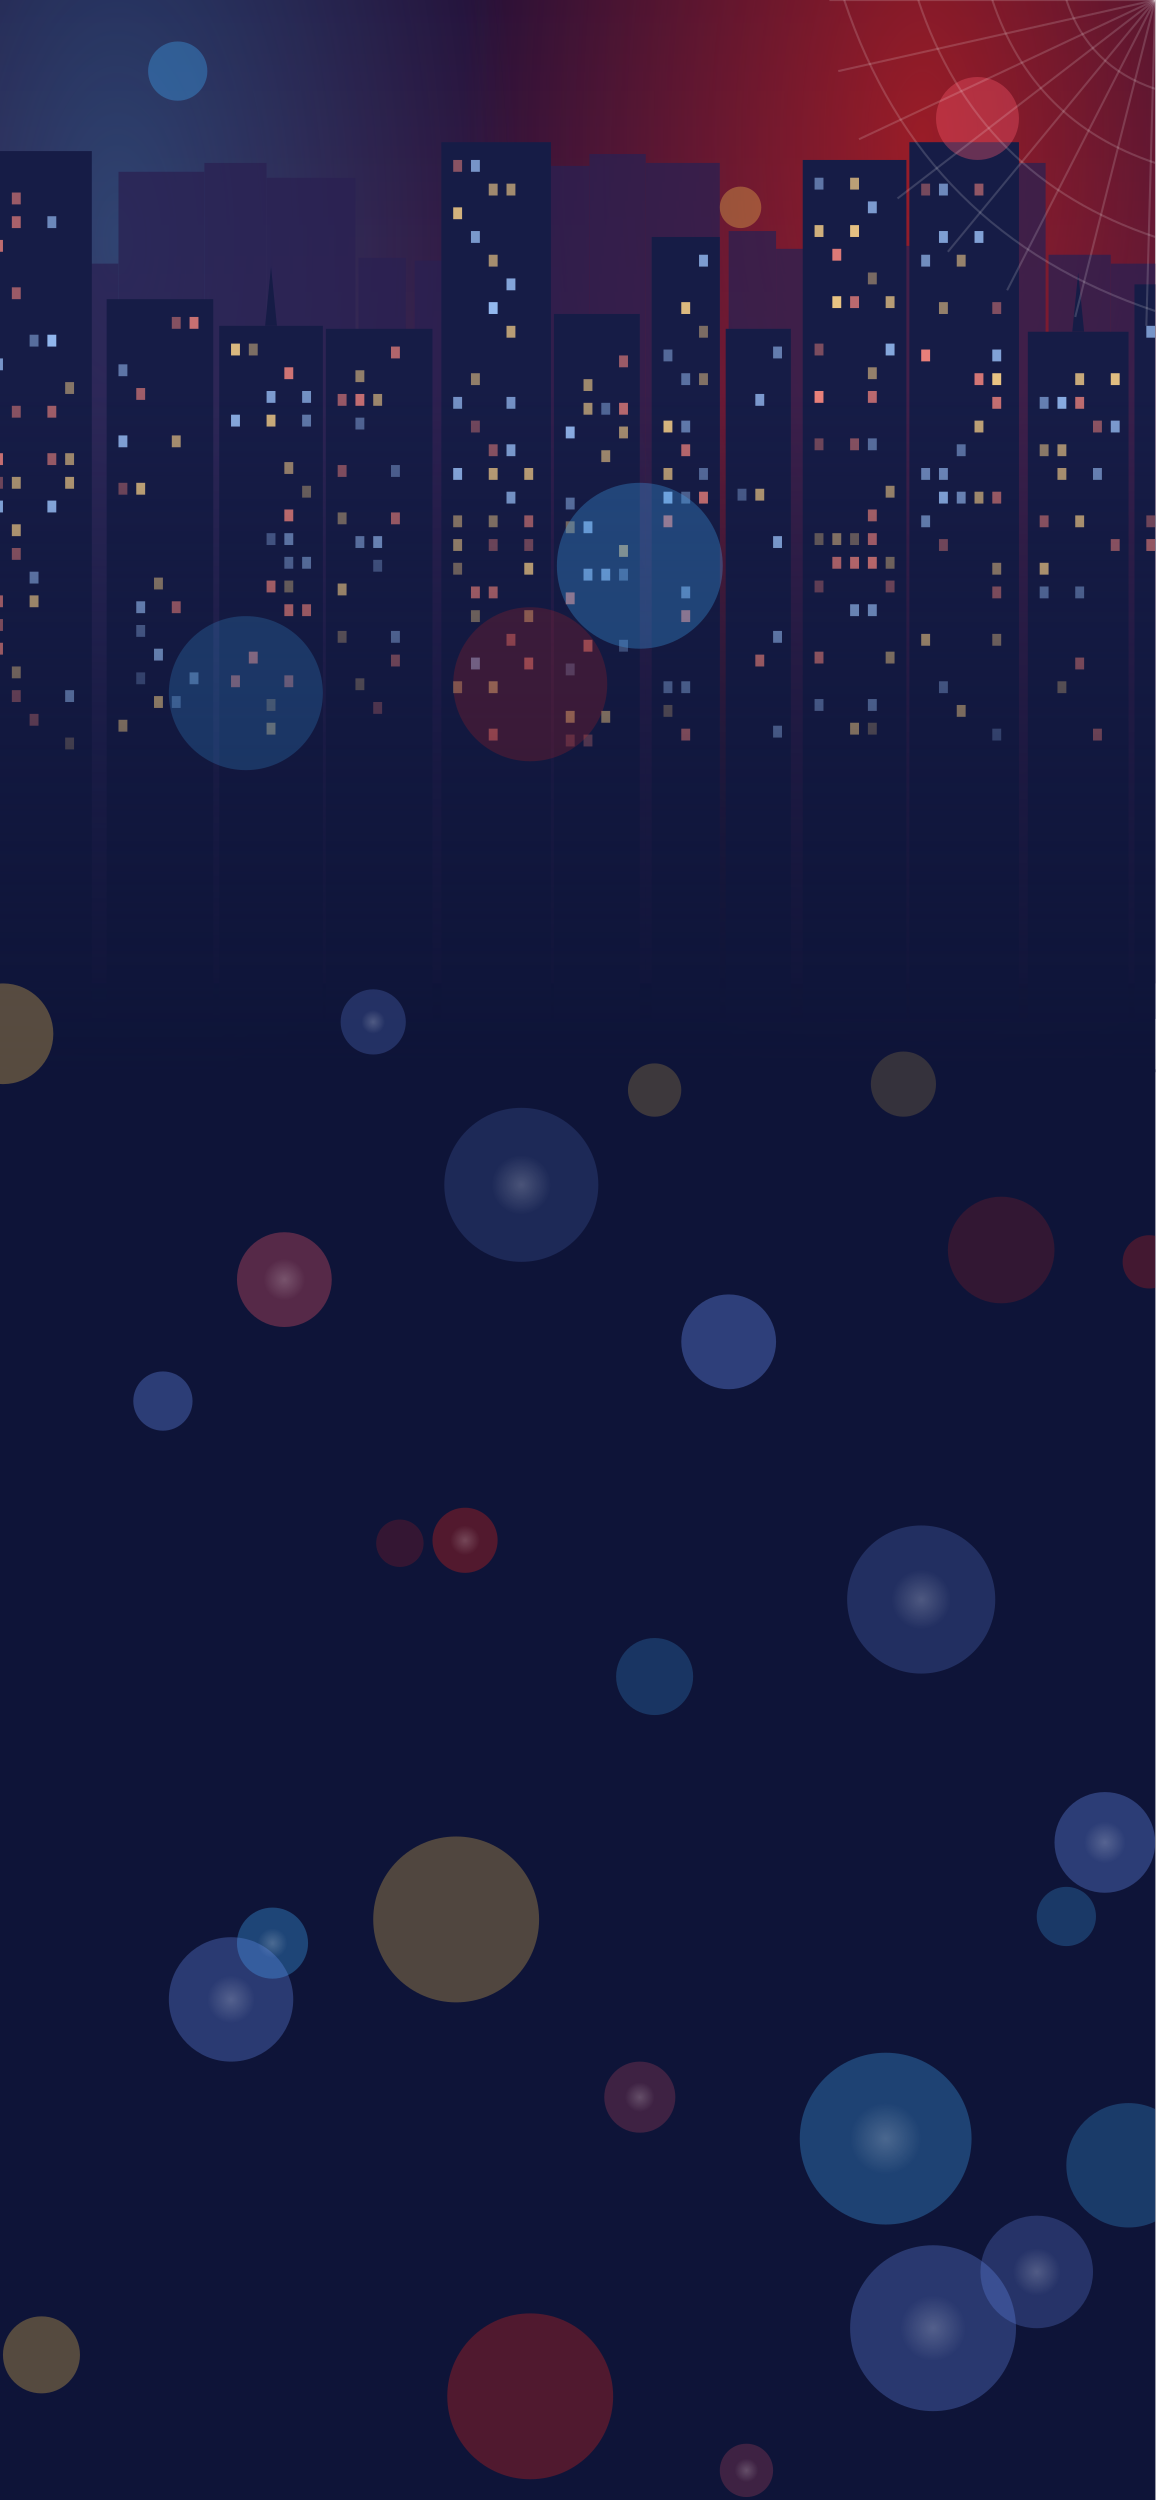
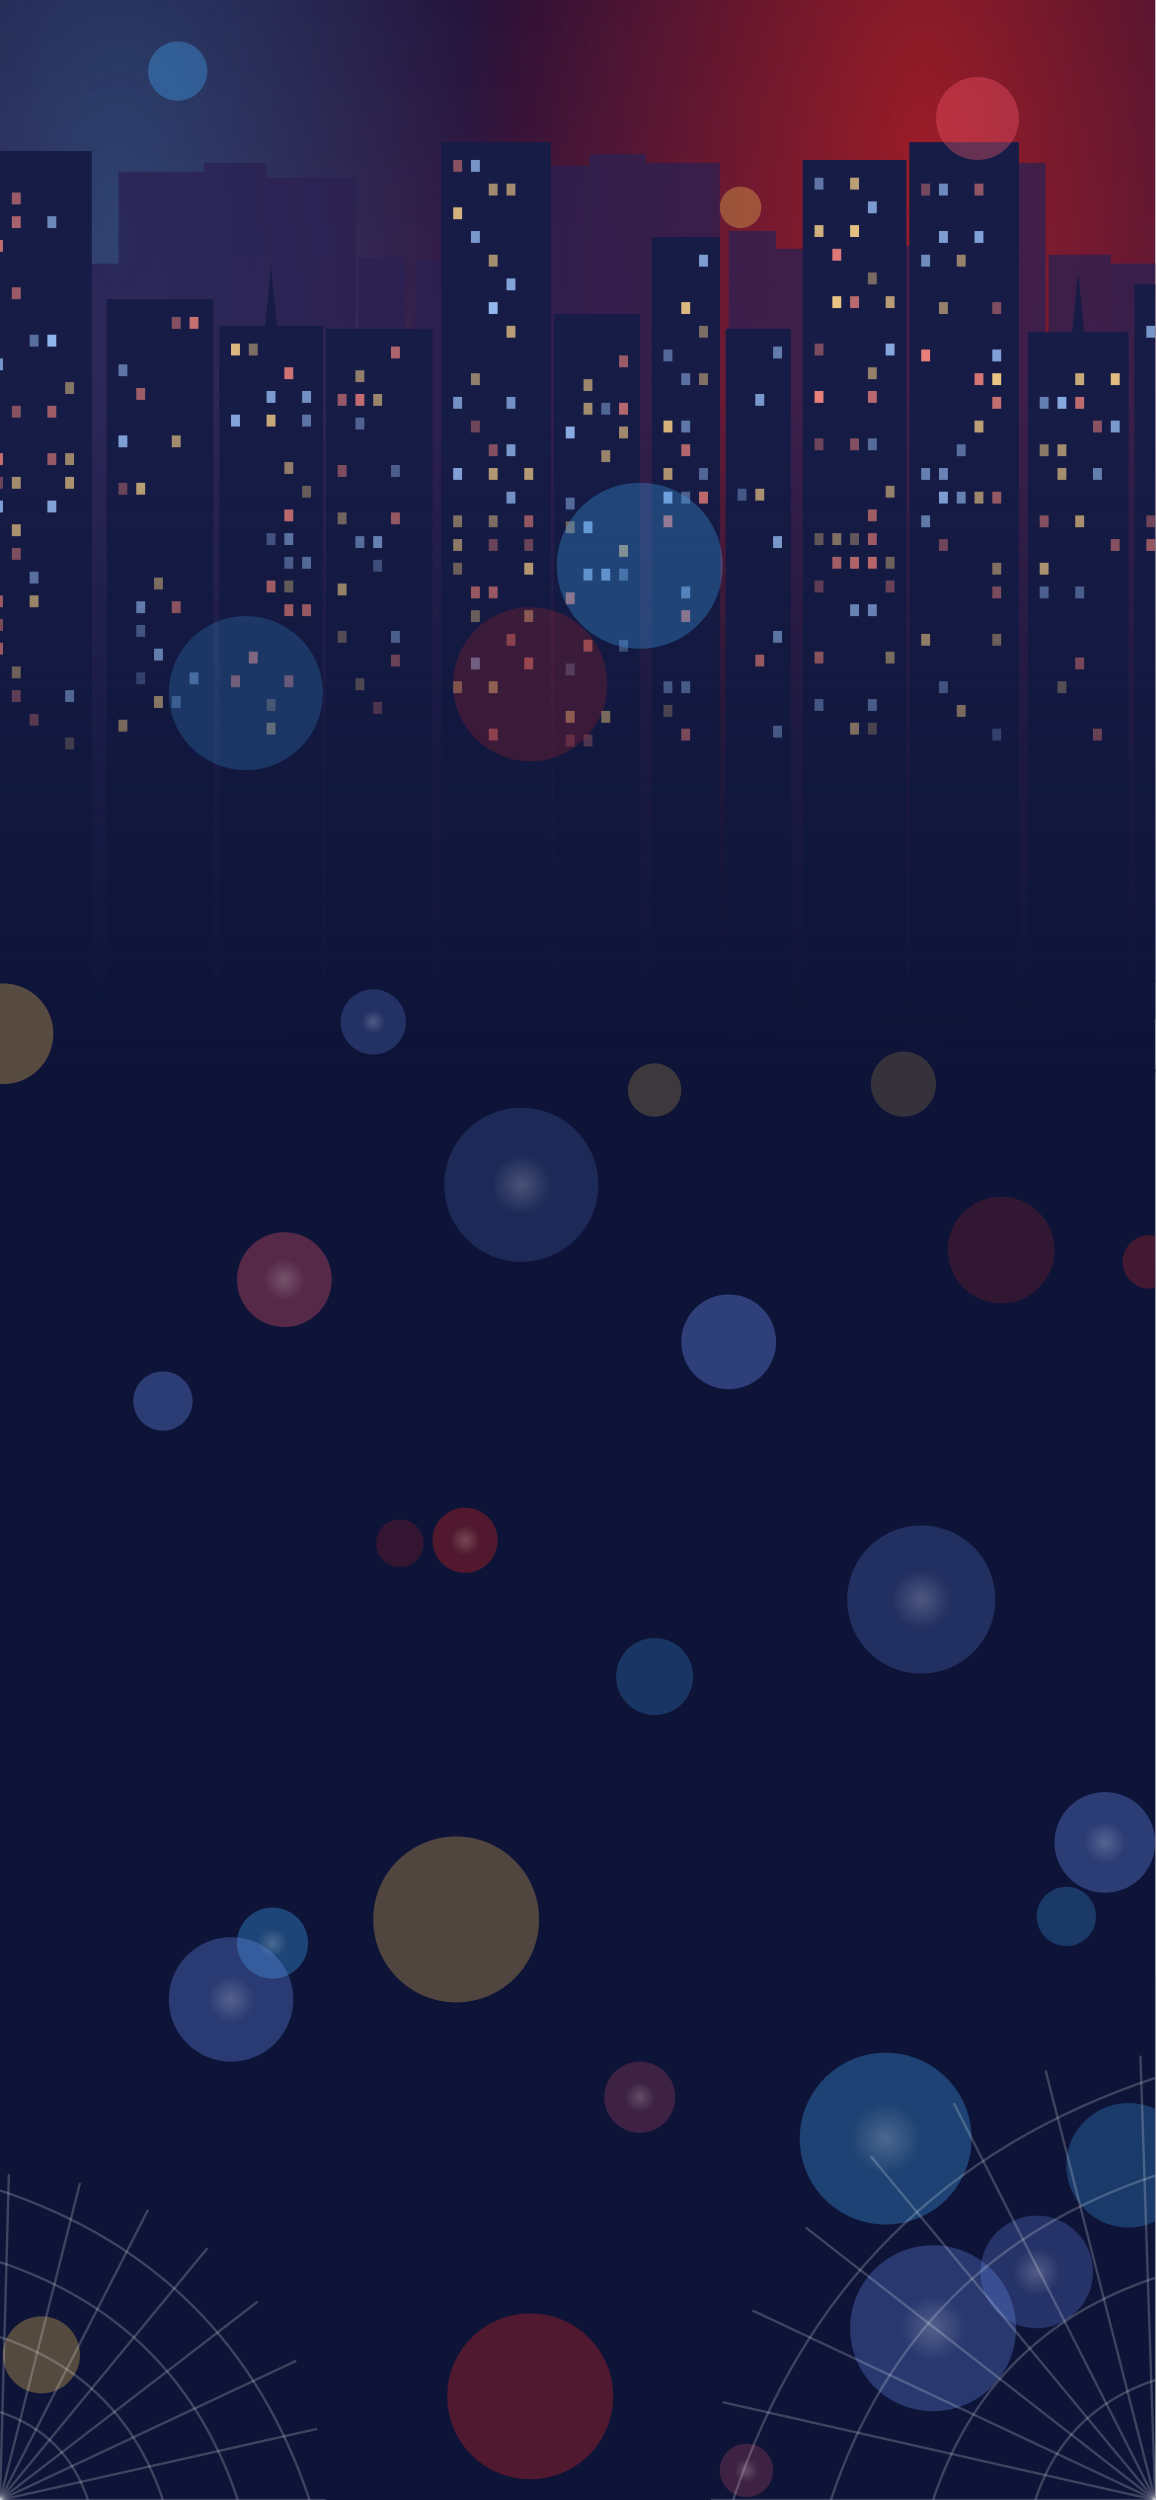
<svg xmlns="http://www.w3.org/2000/svg" viewBox="0 0 390 844" preserveAspectRatio="xMidYMin slice">
  <defs>
    <linearGradient id="sky" x1="0" y1="0" x2="0" y2="1">
      <stop offset="0" stop-color="#241038" />
      <stop offset=".16" stop-color="#3A1640" />
      <stop offset=".3" stop-color="#141B44" />
      <stop offset="1" stop-color="#080C24" />
    </linearGradient>
    <radialGradient id="glow" cx=".8" cy=".06" r=".4">
      <stop offset="0" stop-color="#E2231A" stop-opacity=".6" />
      <stop offset="1" stop-color="#E2231A" stop-opacity="0" />
    </radialGradient>
    <radialGradient id="glow2" cx=".1" cy=".1" r=".35">
      <stop offset="0" stop-color="#2E8BC0" stop-opacity=".4" />
      <stop offset="1" stop-color="#2E8BC0" stop-opacity="0" />
    </radialGradient>
    <radialGradient id="b" cx=".5" cy=".5" r=".5">
      <stop offset="0" stop-color="#fff" stop-opacity=".9" />
      <stop offset="1" stop-color="#fff" stop-opacity="0" />
    </radialGradient>
    <linearGradient id="fade" x1="0" y1="0" x2="0" y2="1">
      <stop offset="0" stop-color="#0E1438" stop-opacity="0" />
      <stop offset="1" stop-color="#0E1438" />
    </linearGradient>
  </defs>
  <rect width="390" height="844" fill="url(#sky)" />
  <rect width="390" height="844" fill="url(#glow)" />
  <rect width="390" height="844" fill="url(#glow2)" />
  <rect x="-10" y="83" width="21" height="249" fill="#2A2052" opacity=".75" />
  <rect x="14" y="89" width="26" height="243" fill="#2A2052" opacity=".75" />
  <rect x="40" y="58" width="29" height="274" fill="#2A2052" opacity=".75" />
  <rect x="69" y="55" width="21" height="277" fill="#2A2052" opacity=".75" />
  <rect x="90" y="60" width="30" height="272" fill="#2A2052" opacity=".75" />
  <rect x="121" y="87" width="16" height="245" fill="#2A2052" opacity=".75" />
  <rect x="140" y="88" width="22" height="244" fill="#2A2052" opacity=".75" />
  <rect x="163" y="57" width="17" height="275" fill="#2A2052" opacity=".75" />
  <rect x="183" y="56" width="16" height="276" fill="#2A2052" opacity=".75" />
  <rect x="199" y="52" width="19" height="280" fill="#2A2052" opacity=".75" />
  <rect x="218" y="55" width="25" height="277" fill="#2A2052" opacity=".75" />
  <rect x="246" y="78" width="16" height="254" fill="#2A2052" opacity=".75" />
  <rect x="262" y="84" width="24" height="248" fill="#2A2052" opacity=".75" />
  <rect x="288" y="83" width="22" height="249" fill="#2A2052" opacity=".75" />
  <rect x="310" y="73" width="25" height="259" fill="#2A2052" opacity=".75" />
  <rect x="336" y="55" width="17" height="277" fill="#2A2052" opacity=".75" />
  <rect x="354" y="86" width="21" height="246" fill="#2A2052" opacity=".75" />
  <rect x="375" y="89" width="25" height="243" fill="#2A2052" opacity=".75" />
  <rect x="-6" y="51" width="37" height="293" fill="#161C46" />
  <rect x="4" y="65" width="3" height="4" fill="#FF8A80" opacity="0.57" />
  <rect x="4" y="73" width="3" height="4" fill="#FF8A80" opacity="0.63" />
  <rect x="16" y="73" width="3" height="4" fill="#9FC7FF" opacity="0.63" />
  <rect x="-2" y="81" width="3" height="4" fill="#FF8A80" opacity="0.72" />
  <rect x="4" y="97" width="3" height="4" fill="#FF8A80" opacity="0.57" />
  <rect x="10" y="113" width="3" height="4" fill="#9FC7FF" opacity="0.47" />
  <rect x="16" y="113" width="3" height="4" fill="#9FC7FF" opacity="0.90" />
  <rect x="-2" y="121" width="3" height="4" fill="#9FC7FF" opacity="0.70" />
  <rect x="22" y="129" width="3" height="4" fill="#FFD58A" opacity="0.48" />
  <rect x="4" y="137" width="3" height="4" fill="#FF8A80" opacity="0.50" />
  <rect x="16" y="137" width="3" height="4" fill="#FF8A80" opacity="0.60" />
  <rect x="-2" y="153" width="3" height="4" fill="#FF8A80" opacity="0.84" />
  <rect x="16" y="153" width="3" height="4" fill="#FF8A80" opacity="0.62" />
  <rect x="22" y="153" width="3" height="4" fill="#FFD58A" opacity="0.64" />
  <rect x="-2" y="161" width="3" height="4" fill="#FF8A80" opacity="0.43" />
  <rect x="4" y="161" width="3" height="4" fill="#FFD58A" opacity="0.70" />
  <rect x="22" y="161" width="3" height="4" fill="#FFD58A" opacity="0.74" />
  <rect x="-2" y="169" width="3" height="4" fill="#9FC7FF" opacity="0.93" />
  <rect x="16" y="169" width="3" height="4" fill="#9FC7FF" opacity="0.95" />
  <rect x="4" y="177" width="3" height="4" fill="#FFD58A" opacity="0.81" />
  <rect x="4" y="185" width="3" height="4" fill="#FF8A80" opacity="0.60" />
  <rect x="10" y="193" width="3" height="4" fill="#9FC7FF" opacity="0.69" />
  <rect x="-2" y="201" width="3" height="4" fill="#FF8A80" opacity="0.83" />
  <rect x="10" y="201" width="3" height="4" fill="#FFD58A" opacity="0.84" />
  <rect x="-2" y="209" width="3" height="4" fill="#FF8A80" opacity="0.67" />
  <rect x="-2" y="217" width="3" height="4" fill="#FF8A80" opacity="0.93" />
  <rect x="4" y="225" width="3" height="4" fill="#FFD58A" opacity="0.66" />
  <rect x="4" y="233" width="3" height="4" fill="#FF8A80" opacity="0.59" />
  <rect x="22" y="233" width="3" height="4" fill="#9FC7FF" opacity="0.83" />
  <rect x="10" y="241" width="3" height="4" fill="#FF8A80" opacity="0.58" />
  <rect x="22" y="249" width="3" height="4" fill="#FFD58A" opacity="0.42" />
  <rect x="36" y="101" width="36" height="243" fill="#161C46" />
  <rect x="58" y="107" width="3" height="4" fill="#FF8A80" opacity="0.47" />
  <rect x="64" y="107" width="3" height="4" fill="#FF8A80" opacity="0.76" />
  <rect x="40" y="123" width="3" height="4" fill="#9FC7FF" opacity="0.52" />
  <rect x="46" y="131" width="3" height="4" fill="#FF8A80" opacity="0.59" />
  <rect x="40" y="147" width="3" height="4" fill="#9FC7FF" opacity="0.83" />
  <rect x="58" y="147" width="3" height="4" fill="#FFD58A" opacity="0.66" />
  <rect x="40" y="163" width="3" height="4" fill="#FF8A80" opacity="0.43" />
  <rect x="46" y="163" width="3" height="4" fill="#FFD58A" opacity="0.82" />
  <rect x="52" y="195" width="3" height="4" fill="#FFD58A" opacity="0.62" />
  <rect x="46" y="203" width="3" height="4" fill="#9FC7FF" opacity="0.83" />
  <rect x="58" y="203" width="3" height="4" fill="#FF8A80" opacity="0.75" />
  <rect x="46" y="211" width="3" height="4" fill="#9FC7FF" opacity="0.52" />
  <rect x="52" y="219" width="3" height="4" fill="#9FC7FF" opacity="0.95" />
  <rect x="46" y="227" width="3" height="4" fill="#9FC7FF" opacity="0.41" />
  <rect x="64" y="227" width="3" height="4" fill="#9FC7FF" opacity="0.68" />
  <rect x="52" y="235" width="3" height="4" fill="#FFD58A" opacity="0.93" />
  <rect x="58" y="235" width="3" height="4" fill="#9FC7FF" opacity="0.55" />
  <rect x="40" y="243" width="3" height="4" fill="#FFD58A" opacity="0.85" />
  <rect x="74" y="110" width="35" height="234" fill="#161C46" />
  <path d="M89.5 110L91.5 90L93.5 110Z" fill="#161C46" />
  <rect x="78" y="116" width="3" height="4" fill="#FFD58A" opacity="0.84" />
  <rect x="84" y="116" width="3" height="4" fill="#FFD58A" opacity="0.44" />
  <rect x="96" y="124" width="3" height="4" fill="#FF8A80" opacity="0.79" />
  <rect x="90" y="132" width="3" height="4" fill="#9FC7FF" opacity="0.75" />
  <rect x="102" y="132" width="3" height="4" fill="#9FC7FF" opacity="0.68" />
  <rect x="78" y="140" width="3" height="4" fill="#9FC7FF" opacity="0.84" />
  <rect x="90" y="140" width="3" height="4" fill="#FFD58A" opacity="0.80" />
  <rect x="102" y="140" width="3" height="4" fill="#9FC7FF" opacity="0.54" />
  <rect x="96" y="156" width="3" height="4" fill="#FFD58A" opacity="0.59" />
  <rect x="102" y="164" width="3" height="4" fill="#FFD58A" opacity="0.41" />
  <rect x="96" y="172" width="3" height="4" fill="#FF8A80" opacity="0.86" />
  <rect x="90" y="180" width="3" height="4" fill="#9FC7FF" opacity="0.42" />
  <rect x="96" y="180" width="3" height="4" fill="#9FC7FF" opacity="0.65" />
  <rect x="96" y="188" width="3" height="4" fill="#9FC7FF" opacity="0.52" />
  <rect x="102" y="188" width="3" height="4" fill="#9FC7FF" opacity="0.61" />
  <rect x="90" y="196" width="3" height="4" fill="#FF8A80" opacity="0.83" />
  <rect x="96" y="196" width="3" height="4" fill="#FFD58A" opacity="0.48" />
  <rect x="96" y="204" width="3" height="4" fill="#FF8A80" opacity="0.87" />
  <rect x="102" y="204" width="3" height="4" fill="#FF8A80" opacity="0.83" />
  <rect x="84" y="220" width="3" height="4" fill="#FF8A80" opacity="0.89" />
  <rect x="78" y="228" width="3" height="4" fill="#FF8A80" opacity="0.81" />
  <rect x="96" y="228" width="3" height="4" fill="#FF8A80" opacity="0.72" />
  <rect x="90" y="236" width="3" height="4" fill="#FFD58A" opacity="0.42" />
  <rect x="90" y="244" width="3" height="4" fill="#FFD58A" opacity="0.74" />
  <rect x="110" y="111" width="36" height="233" fill="#161C46" />
  <rect x="132" y="117" width="3" height="4" fill="#FF8A80" opacity="0.66" />
  <rect x="120" y="125" width="3" height="4" fill="#FFD58A" opacity="0.53" />
  <rect x="114" y="133" width="3" height="4" fill="#FF8A80" opacity="0.56" />
  <rect x="120" y="133" width="3" height="4" fill="#FF8A80" opacity="0.75" />
  <rect x="126" y="133" width="3" height="4" fill="#FFD58A" opacity="0.58" />
  <rect x="120" y="141" width="3" height="4" fill="#9FC7FF" opacity="0.43" />
  <rect x="114" y="157" width="3" height="4" fill="#FF8A80" opacity="0.51" />
  <rect x="132" y="157" width="3" height="4" fill="#9FC7FF" opacity="0.44" />
  <rect x="114" y="173" width="3" height="4" fill="#FFD58A" opacity="0.48" />
  <rect x="132" y="173" width="3" height="4" fill="#FF8A80" opacity="0.68" />
  <rect x="120" y="181" width="3" height="4" fill="#9FC7FF" opacity="0.62" />
  <rect x="126" y="181" width="3" height="4" fill="#9FC7FF" opacity="0.77" />
  <rect x="126" y="189" width="3" height="4" fill="#9FC7FF" opacity="0.40" />
  <rect x="114" y="197" width="3" height="4" fill="#FFD58A" opacity="0.79" />
  <rect x="114" y="213" width="3" height="4" fill="#FFD58A" opacity="0.43" />
  <rect x="132" y="213" width="3" height="4" fill="#9FC7FF" opacity="0.64" />
  <rect x="132" y="221" width="3" height="4" fill="#FF8A80" opacity="0.62" />
  <rect x="120" y="229" width="3" height="4" fill="#FFD58A" opacity="0.43" />
  <rect x="126" y="237" width="3" height="4" fill="#FF8A80" opacity="0.47" />
  <rect x="149" y="48" width="37" height="296" fill="#161C46" />
  <rect x="153" y="54" width="3" height="4" fill="#FF8A80" opacity="0.49" />
  <rect x="159" y="54" width="3" height="4" fill="#9FC7FF" opacity="0.70" />
  <rect x="165" y="62" width="3" height="4" fill="#FFD58A" opacity="0.59" />
  <rect x="171" y="62" width="3" height="4" fill="#FFD58A" opacity="0.60" />
  <rect x="153" y="70" width="3" height="4" fill="#FFD58A" opacity="0.81" />
  <rect x="159" y="78" width="3" height="4" fill="#9FC7FF" opacity="0.72" />
  <rect x="165" y="86" width="3" height="4" fill="#FFD58A" opacity="0.61" />
  <rect x="171" y="94" width="3" height="4" fill="#9FC7FF" opacity="0.79" />
  <rect x="165" y="102" width="3" height="4" fill="#9FC7FF" opacity="0.91" />
  <rect x="171" y="110" width="3" height="4" fill="#FFD58A" opacity="0.69" />
  <rect x="159" y="126" width="3" height="4" fill="#FFD58A" opacity="0.53" />
  <rect x="153" y="134" width="3" height="4" fill="#9FC7FF" opacity="0.69" />
  <rect x="171" y="134" width="3" height="4" fill="#9FC7FF" opacity="0.69" />
  <rect x="159" y="142" width="3" height="4" fill="#FF8A80" opacity="0.40" />
  <rect x="165" y="150" width="3" height="4" fill="#FF8A80" opacity="0.53" />
  <rect x="171" y="150" width="3" height="4" fill="#9FC7FF" opacity="0.79" />
  <rect x="153" y="158" width="3" height="4" fill="#9FC7FF" opacity="0.89" />
  <rect x="165" y="158" width="3" height="4" fill="#FFD58A" opacity="0.77" />
  <rect x="177" y="158" width="3" height="4" fill="#FFD58A" opacity="0.78" />
  <rect x="171" y="166" width="3" height="4" fill="#9FC7FF" opacity="0.81" />
  <rect x="153" y="174" width="3" height="4" fill="#FFD58A" opacity="0.57" />
  <rect x="165" y="174" width="3" height="4" fill="#FFD58A" opacity="0.55" />
  <rect x="177" y="174" width="3" height="4" fill="#FF8A80" opacity="0.67" />
  <rect x="153" y="182" width="3" height="4" fill="#FFD58A" opacity="0.67" />
  <rect x="165" y="182" width="3" height="4" fill="#FF8A80" opacity="0.48" />
  <rect x="177" y="182" width="3" height="4" fill="#FF8A80" opacity="0.48" />
  <rect x="153" y="190" width="3" height="4" fill="#FFD58A" opacity="0.50" />
  <rect x="177" y="190" width="3" height="4" fill="#FFD58A" opacity="0.91" />
  <rect x="159" y="198" width="3" height="4" fill="#FF8A80" opacity="0.81" />
  <rect x="165" y="198" width="3" height="4" fill="#FF8A80" opacity="0.80" />
  <rect x="159" y="206" width="3" height="4" fill="#FFD58A" opacity="0.55" />
  <rect x="177" y="206" width="3" height="4" fill="#FFD58A" opacity="0.61" />
  <rect x="171" y="214" width="3" height="4" fill="#FF8A80" opacity="0.66" />
  <rect x="159" y="222" width="3" height="4" fill="#9FC7FF" opacity="0.81" />
  <rect x="177" y="222" width="3" height="4" fill="#FF8A80" opacity="0.82" />
  <rect x="153" y="230" width="3" height="4" fill="#FFD58A" opacity="0.66" />
  <rect x="165" y="230" width="3" height="4" fill="#FFD58A" opacity="0.81" />
  <rect x="165" y="246" width="3" height="4" fill="#FF8A80" opacity="0.90" />
  <rect x="187" y="106" width="29" height="238" fill="#161C46" />
  <rect x="209" y="120" width="3" height="4" fill="#FF8A80" opacity="0.57" />
  <rect x="197" y="128" width="3" height="4" fill="#FFD58A" opacity="0.58" />
  <rect x="197" y="136" width="3" height="4" fill="#FFD58A" opacity="0.62" />
  <rect x="203" y="136" width="3" height="4" fill="#9FC7FF" opacity="0.44" />
  <rect x="209" y="136" width="3" height="4" fill="#FF8A80" opacity="0.70" />
  <rect x="191" y="144" width="3" height="4" fill="#9FC7FF" opacity="0.89" />
  <rect x="209" y="144" width="3" height="4" fill="#FFD58A" opacity="0.63" />
  <rect x="203" y="152" width="3" height="4" fill="#FFD58A" opacity="0.63" />
  <rect x="191" y="168" width="3" height="4" fill="#9FC7FF" opacity="0.56" />
  <rect x="191" y="176" width="3" height="4" fill="#FFD58A" opacity="0.50" />
  <rect x="197" y="176" width="3" height="4" fill="#9FC7FF" opacity="0.89" />
  <rect x="209" y="184" width="3" height="4" fill="#FFD58A" opacity="0.76" />
  <rect x="197" y="192" width="3" height="4" fill="#9FC7FF" opacity="0.89" />
  <rect x="203" y="192" width="3" height="4" fill="#9FC7FF" opacity="0.90" />
  <rect x="209" y="192" width="3" height="4" fill="#9FC7FF" opacity="0.53" />
  <rect x="191" y="200" width="3" height="4" fill="#FF8A80" opacity="0.94" />
  <rect x="197" y="216" width="3" height="4" fill="#FF8A80" opacity="0.79" />
  <rect x="209" y="216" width="3" height="4" fill="#9FC7FF" opacity="0.48" />
  <rect x="191" y="224" width="3" height="4" fill="#9FC7FF" opacity="0.42" />
  <rect x="191" y="240" width="3" height="4" fill="#FFD58A" opacity="0.84" />
  <rect x="203" y="240" width="3" height="4" fill="#FFD58A" opacity="0.84" />
  <rect x="191" y="248" width="3" height="4" fill="#FF8A80" opacity="0.45" />
  <rect x="197" y="248" width="3" height="4" fill="#FF8A80" opacity="0.55" />
  <rect x="220" y="80" width="23" height="264" fill="#161C46" />
  <rect x="236" y="86" width="3" height="4" fill="#9FC7FF" opacity="0.75" />
  <rect x="230" y="102" width="3" height="4" fill="#FFD58A" opacity="0.85" />
  <rect x="236" y="110" width="3" height="4" fill="#FFD58A" opacity="0.43" />
  <rect x="224" y="118" width="3" height="4" fill="#9FC7FF" opacity="0.45" />
  <rect x="230" y="126" width="3" height="4" fill="#9FC7FF" opacity="0.49" />
  <rect x="236" y="126" width="3" height="4" fill="#FFD58A" opacity="0.46" />
  <rect x="224" y="142" width="3" height="4" fill="#FFD58A" opacity="0.86" />
  <rect x="230" y="142" width="3" height="4" fill="#9FC7FF" opacity="0.57" />
  <rect x="230" y="150" width="3" height="4" fill="#FF8A80" opacity="0.74" />
  <rect x="224" y="158" width="3" height="4" fill="#FFD58A" opacity="0.74" />
  <rect x="236" y="158" width="3" height="4" fill="#9FC7FF" opacity="0.50" />
  <rect x="224" y="166" width="3" height="4" fill="#9FC7FF" opacity="0.92" />
  <rect x="230" y="166" width="3" height="4" fill="#9FC7FF" opacity="0.47" />
  <rect x="236" y="166" width="3" height="4" fill="#FF8A80" opacity="0.85" />
  <rect x="224" y="174" width="3" height="4" fill="#FF8A80" opacity="0.86" />
  <rect x="230" y="198" width="3" height="4" fill="#9FC7FF" opacity="0.76" />
  <rect x="230" y="206" width="3" height="4" fill="#FF8A80" opacity="0.94" />
  <rect x="224" y="230" width="3" height="4" fill="#9FC7FF" opacity="0.64" />
  <rect x="230" y="230" width="3" height="4" fill="#9FC7FF" opacity="0.68" />
  <rect x="224" y="238" width="3" height="4" fill="#FFD58A" opacity="0.45" />
  <rect x="230" y="246" width="3" height="4" fill="#FF8A80" opacity="0.89" />
  <rect x="245" y="111" width="22" height="233" fill="#161C46" />
  <rect x="261" y="117" width="3" height="4" fill="#9FC7FF" opacity="0.56" />
  <rect x="255" y="133" width="3" height="4" fill="#9FC7FF" opacity="0.74" />
  <rect x="249" y="165" width="3" height="4" fill="#9FC7FF" opacity="0.42" />
  <rect x="255" y="165" width="3" height="4" fill="#FFD58A" opacity="0.75" />
  <rect x="261" y="181" width="3" height="4" fill="#9FC7FF" opacity="0.93" />
  <rect x="261" y="213" width="3" height="4" fill="#9FC7FF" opacity="0.82" />
  <rect x="255" y="221" width="3" height="4" fill="#FF8A80" opacity="0.93" />
  <rect x="261" y="245" width="3" height="4" fill="#9FC7FF" opacity="0.74" />
  <rect x="271" y="54" width="35" height="290" fill="#161C46" />
  <rect x="275" y="60" width="3" height="4" fill="#9FC7FF" opacity="0.52" />
  <rect x="287" y="60" width="3" height="4" fill="#FFD58A" opacity="0.71" />
  <rect x="293" y="68" width="3" height="4" fill="#9FC7FF" opacity="0.74" />
  <rect x="275" y="76" width="3" height="4" fill="#FFD58A" opacity="0.79" />
  <rect x="287" y="76" width="3" height="4" fill="#FFD58A" opacity="0.88" />
  <rect x="281" y="84" width="3" height="4" fill="#FF8A80" opacity="0.85" />
  <rect x="293" y="92" width="3" height="4" fill="#FFD58A" opacity="0.42" />
  <rect x="281" y="100" width="3" height="4" fill="#FFD58A" opacity="0.90" />
  <rect x="287" y="100" width="3" height="4" fill="#FF8A80" opacity="0.70" />
  <rect x="299" y="100" width="3" height="4" fill="#FFD58A" opacity="0.69" />
  <rect x="275" y="116" width="3" height="4" fill="#FF8A80" opacity="0.43" />
  <rect x="299" y="116" width="3" height="4" fill="#9FC7FF" opacity="0.81" />
  <rect x="293" y="124" width="3" height="4" fill="#FFD58A" opacity="0.54" />
  <rect x="275" y="132" width="3" height="4" fill="#FF8A80" opacity="0.91" />
  <rect x="293" y="132" width="3" height="4" fill="#FF8A80" opacity="0.70" />
  <rect x="275" y="148" width="3" height="4" fill="#FF8A80" opacity="0.41" />
  <rect x="287" y="148" width="3" height="4" fill="#FF8A80" opacity="0.51" />
  <rect x="293" y="148" width="3" height="4" fill="#9FC7FF" opacity="0.51" />
  <rect x="299" y="164" width="3" height="4" fill="#FFD58A" opacity="0.64" />
  <rect x="293" y="172" width="3" height="4" fill="#FF8A80" opacity="0.72" />
  <rect x="275" y="180" width="3" height="4" fill="#FFD58A" opacity="0.41" />
  <rect x="281" y="180" width="3" height="4" fill="#FFD58A" opacity="0.59" />
  <rect x="287" y="180" width="3" height="4" fill="#FFD58A" opacity="0.42" />
  <rect x="293" y="180" width="3" height="4" fill="#FF8A80" opacity="0.75" />
  <rect x="281" y="188" width="3" height="4" fill="#FF8A80" opacity="0.82" />
  <rect x="287" y="188" width="3" height="4" fill="#FF8A80" opacity="0.89" />
  <rect x="293" y="188" width="3" height="4" fill="#FF8A80" opacity="0.92" />
  <rect x="299" y="188" width="3" height="4" fill="#FFD58A" opacity="0.51" />
  <rect x="275" y="196" width="3" height="4" fill="#FF8A80" opacity="0.45" />
  <rect x="299" y="196" width="3" height="4" fill="#FF8A80" opacity="0.51" />
  <rect x="287" y="204" width="3" height="4" fill="#9FC7FF" opacity="0.91" />
  <rect x="293" y="204" width="3" height="4" fill="#9FC7FF" opacity="0.90" />
  <rect x="275" y="220" width="3" height="4" fill="#FF8A80" opacity="0.83" />
  <rect x="299" y="220" width="3" height="4" fill="#FFD58A" opacity="0.72" />
  <rect x="275" y="236" width="3" height="4" fill="#9FC7FF" opacity="0.67" />
  <rect x="293" y="236" width="3" height="4" fill="#9FC7FF" opacity="0.73" />
  <rect x="287" y="244" width="3" height="4" fill="#FFD58A" opacity="0.92" />
  <rect x="293" y="244" width="3" height="4" fill="#FFD58A" opacity="0.46" />
  <rect x="307" y="48" width="37" height="296" fill="#161C46" />
  <rect x="311" y="62" width="3" height="4" fill="#FF8A80" opacity="0.41" />
  <rect x="317" y="62" width="3" height="4" fill="#9FC7FF" opacity="0.64" />
  <rect x="329" y="62" width="3" height="4" fill="#FF8A80" opacity="0.53" />
  <rect x="317" y="78" width="3" height="4" fill="#9FC7FF" opacity="0.76" />
  <rect x="329" y="78" width="3" height="4" fill="#9FC7FF" opacity="0.78" />
  <rect x="311" y="86" width="3" height="4" fill="#9FC7FF" opacity="0.65" />
  <rect x="323" y="86" width="3" height="4" fill="#FFD58A" opacity="0.55" />
  <rect x="317" y="102" width="3" height="4" fill="#FFD58A" opacity="0.54" />
  <rect x="335" y="102" width="3" height="4" fill="#FF8A80" opacity="0.46" />
  <rect x="311" y="118" width="3" height="4" fill="#FF8A80" opacity="0.90" />
  <rect x="335" y="118" width="3" height="4" fill="#9FC7FF" opacity="0.78" />
  <rect x="329" y="126" width="3" height="4" fill="#FF8A80" opacity="0.81" />
  <rect x="335" y="126" width="3" height="4" fill="#FFD58A" opacity="0.90" />
  <rect x="335" y="134" width="3" height="4" fill="#FF8A80" opacity="0.76" />
  <rect x="329" y="142" width="3" height="4" fill="#FFD58A" opacity="0.75" />
  <rect x="323" y="150" width="3" height="4" fill="#9FC7FF" opacity="0.53" />
  <rect x="311" y="158" width="3" height="4" fill="#9FC7FF" opacity="0.67" />
  <rect x="317" y="158" width="3" height="4" fill="#9FC7FF" opacity="0.69" />
  <rect x="317" y="166" width="3" height="4" fill="#9FC7FF" opacity="0.90" />
  <rect x="323" y="166" width="3" height="4" fill="#9FC7FF" opacity="0.70" />
  <rect x="329" y="166" width="3" height="4" fill="#FFD58A" opacity="0.69" />
  <rect x="335" y="166" width="3" height="4" fill="#FF8A80" opacity="0.65" />
  <rect x="311" y="174" width="3" height="4" fill="#9FC7FF" opacity="0.68" />
  <rect x="317" y="182" width="3" height="4" fill="#FF8A80" opacity="0.50" />
  <rect x="335" y="190" width="3" height="4" fill="#FFD58A" opacity="0.63" />
  <rect x="335" y="198" width="3" height="4" fill="#FF8A80" opacity="0.62" />
  <rect x="311" y="214" width="3" height="4" fill="#FFD58A" opacity="0.85" />
  <rect x="335" y="214" width="3" height="4" fill="#FFD58A" opacity="0.59" />
  <rect x="317" y="230" width="3" height="4" fill="#9FC7FF" opacity="0.60" />
  <rect x="323" y="238" width="3" height="4" fill="#FFD58A" opacity="0.84" />
  <rect x="335" y="246" width="3" height="4" fill="#9FC7FF" opacity="0.48" />
  <rect x="347" y="112" width="34" height="232" fill="#161C46" />
  <path d="M362.0 112L364.0 92L366.0 112Z" fill="#161C46" />
  <rect x="363" y="126" width="3" height="4" fill="#FFD58A" opacity="0.76" />
  <rect x="375" y="126" width="3" height="4" fill="#FFD58A" opacity="0.87" />
  <rect x="351" y="134" width="3" height="4" fill="#9FC7FF" opacity="0.59" />
  <rect x="357" y="134" width="3" height="4" fill="#9FC7FF" opacity="0.84" />
  <rect x="363" y="134" width="3" height="4" fill="#FF8A80" opacity="0.73" />
  <rect x="369" y="142" width="3" height="4" fill="#FF8A80" opacity="0.52" />
  <rect x="375" y="142" width="3" height="4" fill="#9FC7FF" opacity="0.77" />
  <rect x="351" y="150" width="3" height="4" fill="#FFD58A" opacity="0.55" />
  <rect x="357" y="150" width="3" height="4" fill="#FFD58A" opacity="0.66" />
  <rect x="357" y="158" width="3" height="4" fill="#FFD58A" opacity="0.70" />
  <rect x="369" y="158" width="3" height="4" fill="#9FC7FF" opacity="0.66" />
  <rect x="351" y="174" width="3" height="4" fill="#FF8A80" opacity="0.60" />
  <rect x="363" y="174" width="3" height="4" fill="#FFD58A" opacity="0.78" />
  <rect x="375" y="182" width="3" height="4" fill="#FF8A80" opacity="0.63" />
  <rect x="351" y="190" width="3" height="4" fill="#FFD58A" opacity="0.87" />
  <rect x="351" y="198" width="3" height="4" fill="#9FC7FF" opacity="0.59" />
  <rect x="363" y="198" width="3" height="4" fill="#9FC7FF" opacity="0.56" />
  <rect x="363" y="222" width="3" height="4" fill="#FF8A80" opacity="0.70" />
  <rect x="357" y="230" width="3" height="4" fill="#FFD58A" opacity="0.50" />
  <rect x="369" y="246" width="3" height="4" fill="#FF8A80" opacity="0.75" />
  <rect x="383" y="96" width="25" height="248" fill="#161C46" />
  <rect x="393" y="102" width="3" height="4" fill="#FF8A80" opacity="0.41" />
  <rect x="387" y="110" width="3" height="4" fill="#9FC7FF" opacity="0.71" />
  <rect x="399" y="126" width="3" height="4" fill="#FF8A80" opacity="0.69" />
  <rect x="399" y="142" width="3" height="4" fill="#FF8A80" opacity="0.61" />
  <rect x="399" y="158" width="3" height="4" fill="#FF8A80" opacity="0.66" />
  <rect x="387" y="174" width="3" height="4" fill="#FF8A80" opacity="0.47" />
  <rect x="399" y="174" width="3" height="4" fill="#FFD58A" opacity="0.47" />
  <rect x="387" y="182" width="3" height="4" fill="#FF8A80" opacity="0.71" />
  <rect x="393" y="198" width="3" height="4" fill="#FFD58A" opacity="0.56" />
  <rect x="393" y="214" width="3" height="4" fill="#FFD58A" opacity="0.41" />
  <rect x="399" y="214" width="3" height="4" fill="#FF8A80" opacity="0.78" />
  <rect x="399" y="246" width="3" height="4" fill="#FFD58A" opacity="0.60" />
  <rect y="132" width="390" height="230" fill="url(#fade)" />
  <rect y="361" width="390" height="844" fill="#0E1438" />
  <circle cx="246" cy="453" r="16" fill="#6F97FF" opacity="0.33" />
  <circle cx="221" cy="368" r="9" fill="#F2C14E" opacity="0.21" />
  <circle cx="381" cy="731" r="21" fill="#3FA9F5" opacity="0.26" />
  <circle cx="96" cy="432" r="16" fill="#FF5A6E" opacity="0.30" />
  <circle cx="96" cy="432" r="7" fill="url(#b)" opacity=".22" />
  <circle cx="1" cy="349" r="17" fill="#F2C14E" opacity="0.32" />
  <circle cx="305" cy="366" r="11" fill="#F2C14E" opacity="0.17" />
  <circle cx="311" cy="540" r="25" fill="#6F97FF" opacity="0.21" />
  <circle cx="311" cy="540" r="10" fill="url(#b)" opacity=".22" />
  <circle cx="216" cy="708" r="12" fill="#FF5A6E" opacity="0.20" />
  <circle cx="216" cy="708" r="5" fill="url(#b)" opacity=".22" />
  <circle cx="154" cy="648" r="28" fill="#F2C14E" opacity="0.29" />
  <circle cx="179" cy="231" r="26" fill="#E2231A" opacity="0.19" />
  <circle cx="350" cy="767" r="19" fill="#6F97FF" opacity="0.24" />
  <circle cx="350" cy="767" r="8" fill="url(#b)" opacity=".22" />
  <circle cx="83" cy="234" r="26" fill="#3FA9F5" opacity="0.21" />
  <circle cx="157" cy="520" r="11" fill="#E2231A" opacity="0.32" />
  <circle cx="157" cy="520" r="5" fill="url(#b)" opacity=".22" />
  <circle cx="338" cy="422" r="18" fill="#E2231A" opacity="0.17" />
  <circle cx="135" cy="521" r="8" fill="#E2231A" opacity="0.18" />
  <circle cx="221" cy="566" r="13" fill="#3FA9F5" opacity="0.23" />
  <circle cx="299" cy="722" r="29" fill="#3FA9F5" opacity="0.31" />
  <circle cx="299" cy="722" r="12" fill="url(#b)" opacity=".22" />
  <circle cx="388" cy="426" r="9" fill="#E2231A" opacity="0.25" />
  <circle cx="179" cy="809" r="28" fill="#E2231A" opacity="0.31" />
  <circle cx="360" cy="647" r="10" fill="#3FA9F5" opacity="0.25" />
  <circle cx="373" cy="622" r="17" fill="#6F97FF" opacity="0.31" />
  <circle cx="373" cy="622" r="7" fill="url(#b)" opacity=".22" />
  <circle cx="92" cy="656" r="12" fill="#3FA9F5" opacity="0.33" />
  <circle cx="92" cy="656" r="5" fill="url(#b)" opacity=".22" />
  <circle cx="216" cy="191" r="28" fill="#3FA9F5" opacity="0.30" />
  <circle cx="252" cy="834" r="9" fill="#FF5A6E" opacity="0.20" />
  <circle cx="252" cy="834" r="4" fill="url(#b)" opacity=".22" />
  <circle cx="78" cy="675" r="21" fill="#6F97FF" opacity="0.29" />
  <circle cx="78" cy="675" r="8" fill="url(#b)" opacity=".22" />
  <circle cx="126" cy="345" r="11" fill="#6F97FF" opacity="0.22" />
  <circle cx="126" cy="345" r="4" fill="url(#b)" opacity=".22" />
  <circle cx="315" cy="786" r="28" fill="#6F97FF" opacity="0.28" />
  <circle cx="315" cy="786" r="11" fill="url(#b)" opacity=".22" />
  <circle cx="14" cy="795" r="13" fill="#F2C14E" opacity="0.31" />
  <circle cx="55" cy="473" r="10" fill="#6F97FF" opacity="0.31" />
  <circle cx="176" cy="400" r="26" fill="#6F97FF" opacity="0.16" />
  <circle cx="176" cy="400" r="10" fill="url(#b)" opacity=".22" />
  <circle cx="330" cy="40" r="14" fill="#FF5A6E" opacity=".35" />
  <circle cx="60" cy="24" r="10" fill="#3FA9F5" opacity=".35" />
  <circle cx="250" cy="70" r="7" fill="#F2C14E" opacity=".35" />
-   <g stroke="#fff" stroke-opacity=".16" fill="none" stroke-width=".7">
-     <path d="M390 0L280 0" />
-     <path d="M390 0L283 24" />
-     <path d="M390 0L290 47" />
-     <path d="M390 0L303 67" />
-     <path d="M390 0L320 85" />
-     <path d="M390 0L340 98" />
-     <path d="M390 0L363 107" />
-     <path d="M390 0L387 110" />
-     <path d="M360 0Q367.5 22.5 390 30" />
-     <path d="M335 0Q348.75 41.25 390 55" />
-     <path d="M310 0Q330.0 60.0 390 80" />
-     <path d="M285 0Q311.25 78.75 390 105" />
+   <g stroke="#fff" stroke-opacity=".2" fill="none" stroke-width=".8">
+     <path d="M390 844L240 844" />
+     <path d="M390 844L244 811" />
+     <path d="M390 844L254 780" />
+     <path d="M390 844L272 752" />
+     <path d="M390 844L294 728" />
+     <path d="M390 844L322 710" />
+     <path d="M390 844L353 699" />
+     <path d="M390 844L385 694" />
+     <path d="M349.5 844Q359.625 813.625 390 803.5" />
+     <path d="M315.0 844Q333.75 787.75 390 769.0" />
+     <path d="M280.5 844Q307.875 761.875 390 734.5" />
+     <path d="M247.5 844Q283.125 737.125 390 701.5" />
+     <path d="M0 844L110 844" />
+     <path d="M0 844L107 820" />
+     <path d="M0 844L100 797" />
+     <path d="M0 844L87 777" />
+     <path d="M0 844L70 759" />
+     <path d="M0 844L50 746" />
+     <path d="M0 844L27 737" />
+     <path d="M0 844L3 734" />
+     <path d="M29.7 844Q22.275 821.725 0 814.3" />
+     <path d="M55.0 844Q41.25 802.75 0 789.0" />
+     <path d="M80.3 844Q60.225 783.775 0 763.7" />
+     <path d="M104.5 844Q78.375 765.625 0 739.5" />
  </g>
</svg>
